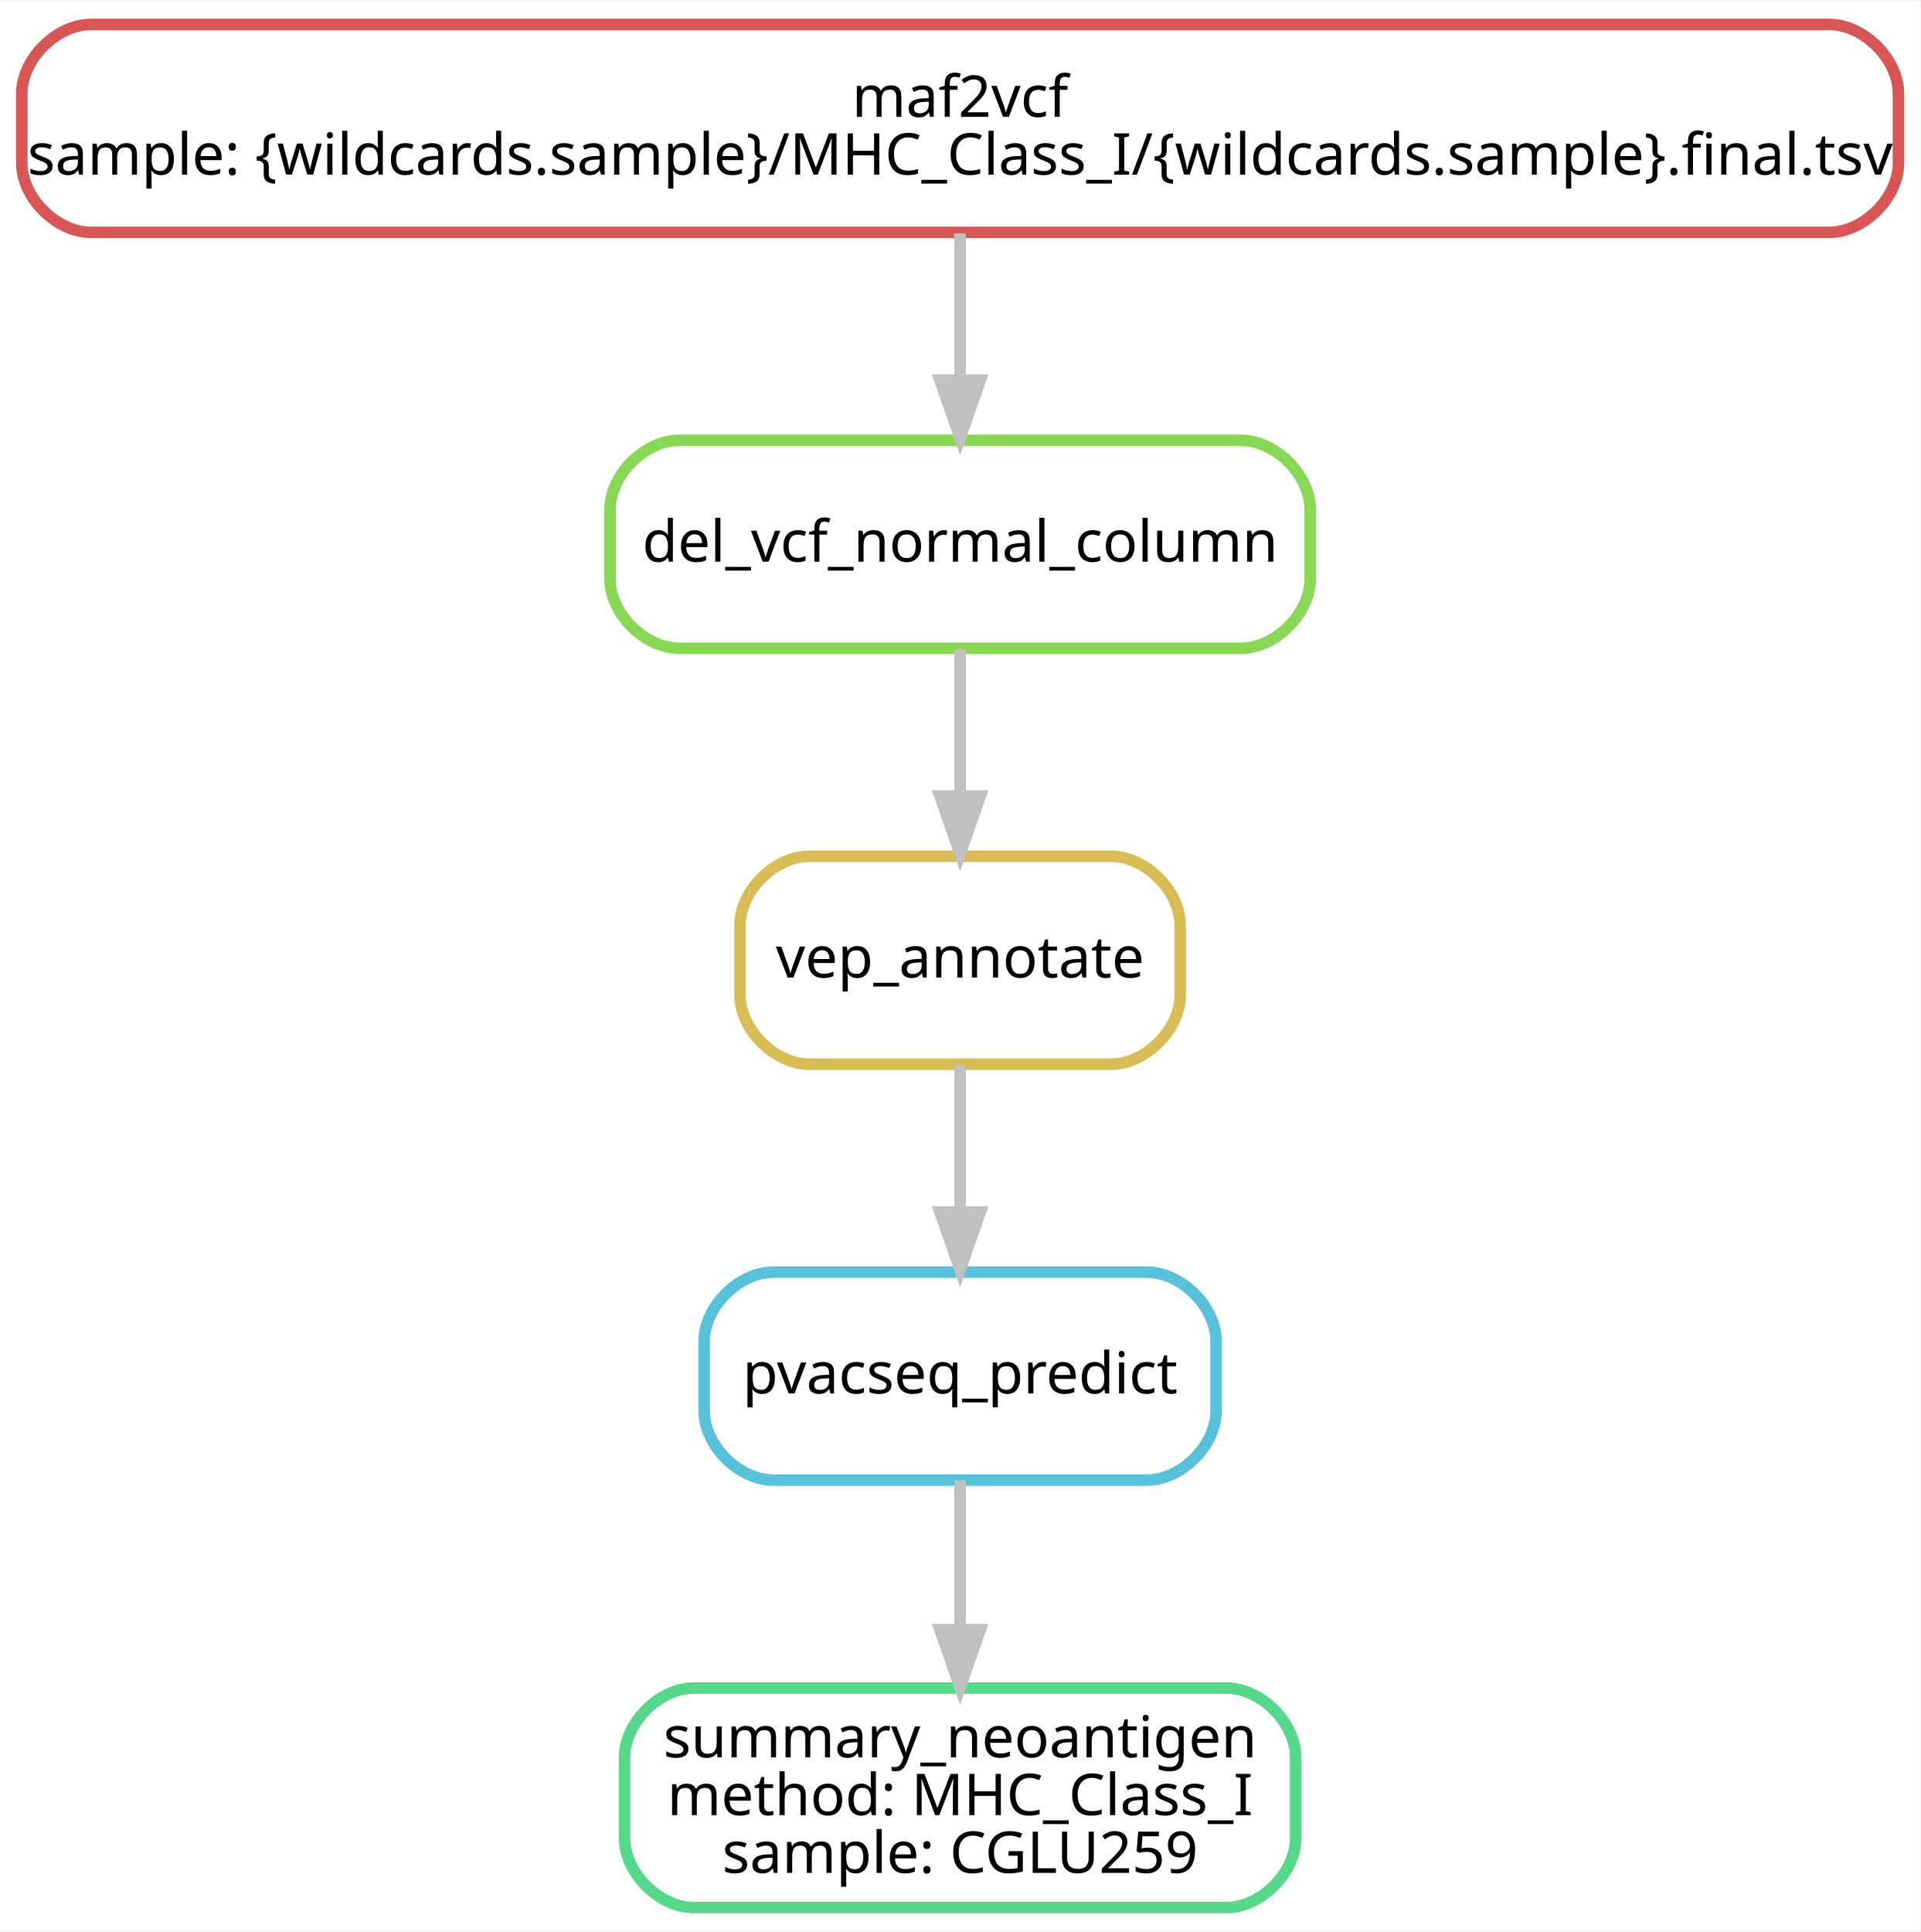
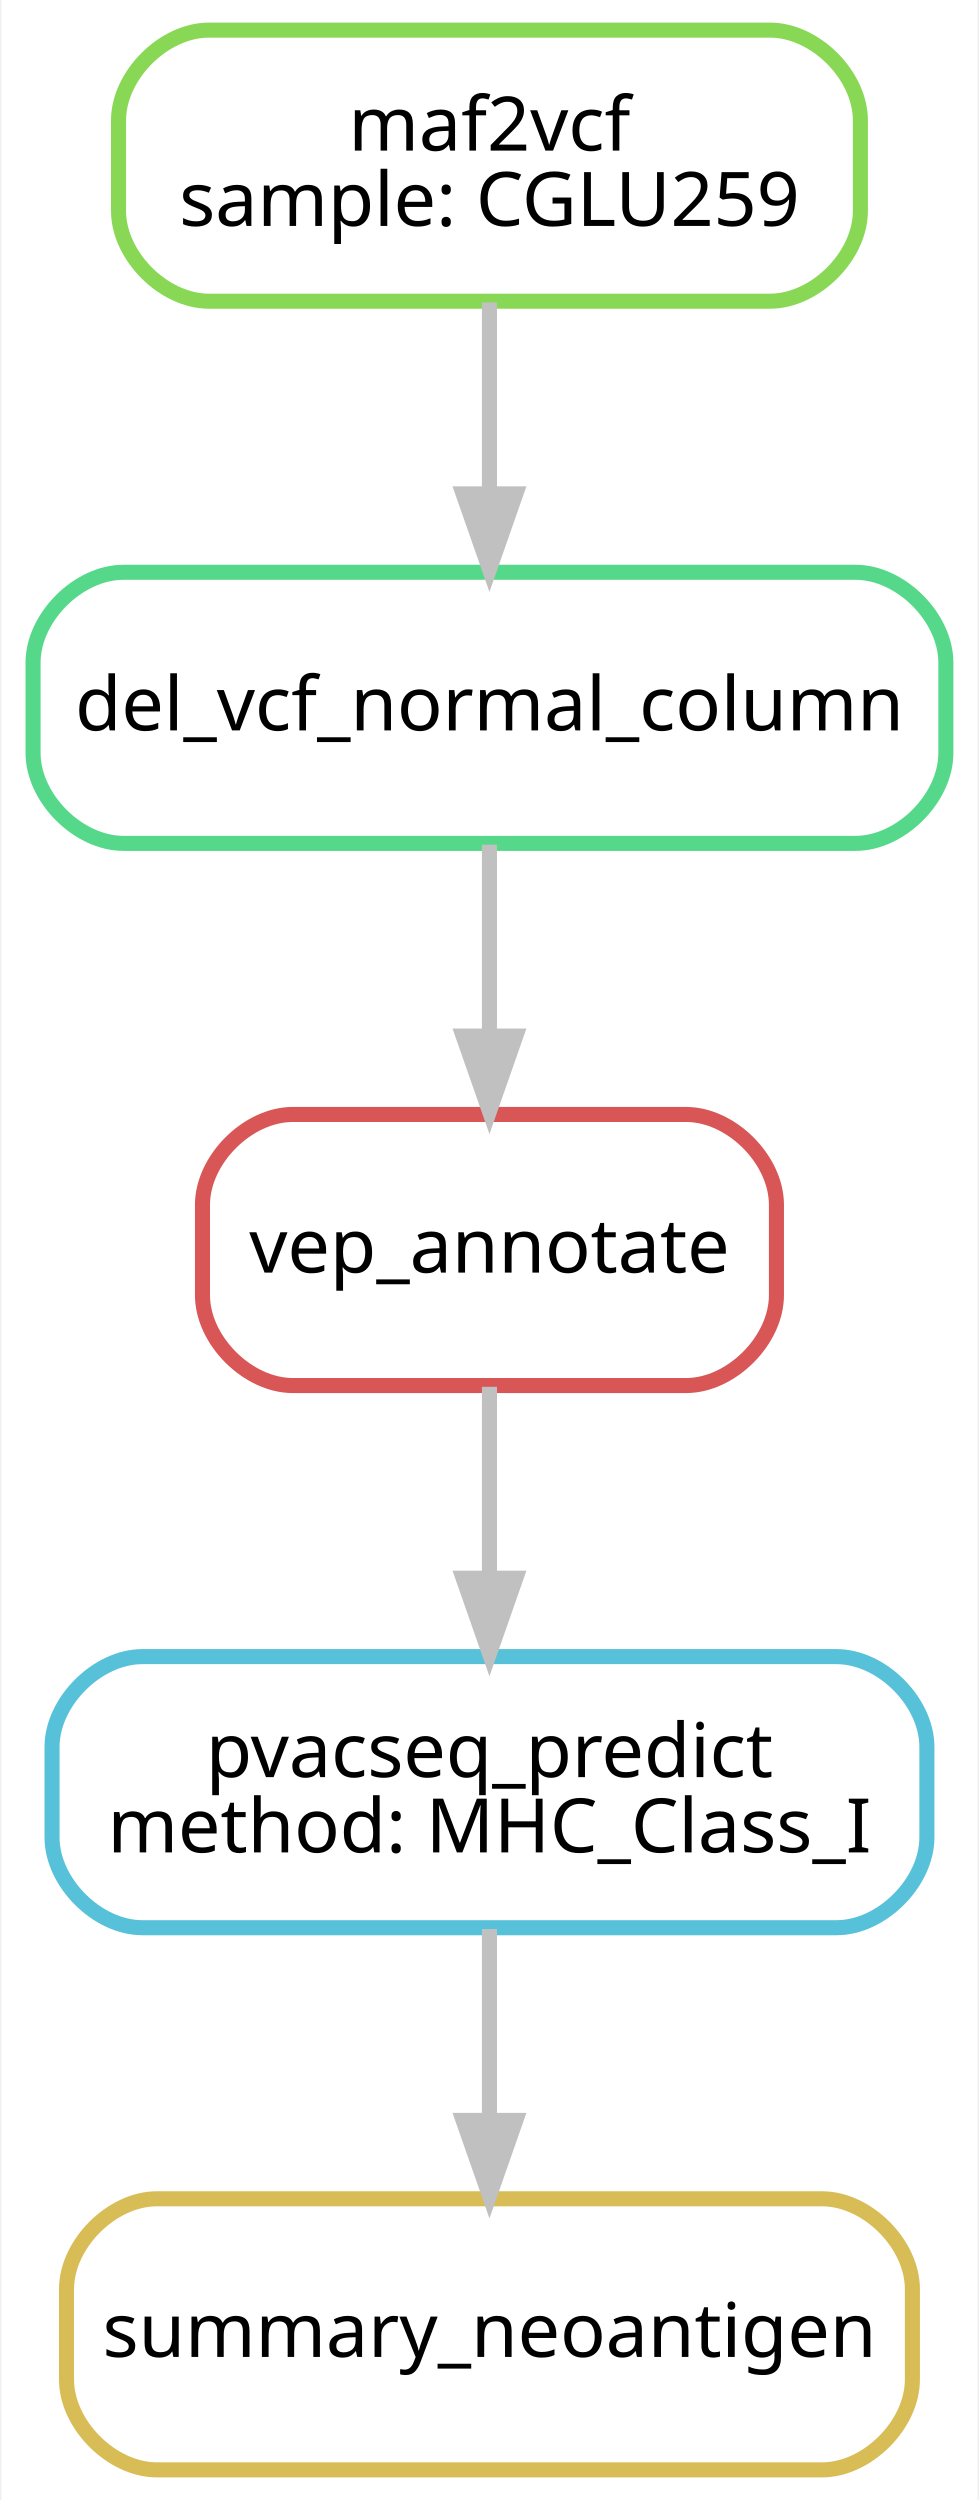
- <svg xmlns="http://www.w3.org/2000/svg" width="332pt" height="334pt" viewBox="0.00 0.00 332.46 334.00">
-   <g id="graph0" class="graph" transform="scale(1 1) rotate(0) translate(4 330)">
-     <polygon fill="#ffffff" stroke="transparent" points="-4,4 -4,-330 328.457,-330 328.457,4 -4,4" />
+ <svg xmlns="http://www.w3.org/2000/svg" width="130pt" height="332pt" viewBox="0.00 0.00 129.61 332.00">
+   <g id="graph0" class="graph" transform="scale(1 1) rotate(0) translate(4 328)">
+     <polygon fill="#ffffff" stroke="transparent" points="-4,4 -4,-328 125.61,-328 125.61,4 -4,4" />
    <g id="node1" class="node">
-       <path fill="none" stroke="#56d88a" stroke-width="2" d="M208.32,-38C208.32,-38 116.137,-38 116.137,-38 110.137,-38 104.137,-32 104.137,-26 104.137,-26 104.137,-12 104.137,-12 104.137,-6 110.137,0 116.137,0 116.137,0 208.32,0 208.32,0 214.32,0 220.32,-6 220.32,-12 220.32,-12 220.32,-26 220.32,-26 220.32,-32 214.32,-38 208.32,-38" />
-       <text text-anchor="middle" x="162.228" y="-26" font-family="sans" font-size="10.00" fill="#000000">summary_neoantigen</text>
-       <text text-anchor="middle" x="162.228" y="-16" font-family="sans" font-size="10.00" fill="#000000">method: MHC_Class_I</text>
-       <text text-anchor="middle" x="162.228" y="-6" font-family="sans" font-size="10.00" fill="#000000">sample: CGLU259</text>
+       <path fill="none" stroke="#d8bc56" stroke-width="2" d="M104.972,-36C104.972,-36 16.638,-36 16.638,-36 10.638,-36 4.638,-30 4.638,-24 4.638,-24 4.638,-12 4.638,-12 4.638,-6 10.638,0 16.638,0 16.638,0 104.972,0 104.972,0 110.972,0 116.972,-6 116.972,-12 116.972,-12 116.972,-24 116.972,-24 116.972,-30 110.972,-36 104.972,-36" />
+       <text text-anchor="middle" x="60.805" y="-15" font-family="sans" font-size="10.00" fill="#000000">summary_neoantigen</text>
    </g>
    <g id="node2" class="node">
-       <path fill="none" stroke="#56c1d8" stroke-width="2" d="M194.551,-110C194.551,-110 129.906,-110 129.906,-110 123.906,-110 117.906,-104 117.906,-98 117.906,-98 117.906,-86 117.906,-86 117.906,-80 123.906,-74 129.906,-74 129.906,-74 194.551,-74 194.551,-74 200.551,-74 206.551,-80 206.551,-86 206.551,-86 206.551,-98 206.551,-98 206.551,-104 200.551,-110 194.551,-110" />
-       <text text-anchor="middle" x="162.228" y="-89" font-family="sans" font-size="10.00" fill="#000000">pvacseq_predict</text>
+       <path fill="none" stroke="#56c1d8" stroke-width="2" d="M106.897,-108C106.897,-108 14.714,-108 14.714,-108 8.714,-108 2.714,-102 2.714,-96 2.714,-96 2.714,-84 2.714,-84 2.714,-78 8.714,-72 14.714,-72 14.714,-72 106.897,-72 106.897,-72 112.897,-72 118.897,-78 118.897,-84 118.897,-84 118.897,-96 118.897,-96 118.897,-102 112.897,-108 106.897,-108" />
+       <text text-anchor="middle" x="60.805" y="-92" font-family="sans" font-size="10.00" fill="#000000">pvacseq_predict</text>
+       <text text-anchor="middle" x="60.805" y="-82" font-family="sans" font-size="10.00" fill="#000000">method: MHC_Class_I</text>
    </g>
    <g id="edge1" class="edge">
-       <path fill="none" stroke="#c0c0c0" stroke-width="2" d="M162.228,-73.955C162.228,-66.211 162.228,-56.962 162.228,-48.281" />
-       <polygon fill="#c0c0c0" stroke="#c0c0c0" stroke-width="2" points="165.729,-48.113 162.228,-38.113 158.729,-48.113 165.729,-48.113" />
+       <path fill="none" stroke="#c0c0c0" stroke-width="2" d="M60.805,-71.831C60.805,-64.131 60.805,-54.974 60.805,-46.417" />
+       <polygon fill="#c0c0c0" stroke="#c0c0c0" stroke-width="2" points="64.305,-46.413 60.805,-36.413 57.305,-46.413 64.305,-46.413" />
    </g>
    <g id="node3" class="node">
-       <path fill="none" stroke="#d8bc56" stroke-width="2" d="M188.34,-182C188.34,-182 136.117,-182 136.117,-182 130.117,-182 124.117,-176 124.117,-170 124.117,-170 124.117,-158 124.117,-158 124.117,-152 130.117,-146 136.117,-146 136.117,-146 188.34,-146 188.34,-146 194.34,-146 200.34,-152 200.34,-158 200.34,-158 200.34,-170 200.34,-170 200.34,-176 194.34,-182 188.34,-182" />
-       <text text-anchor="middle" x="162.228" y="-161" font-family="sans" font-size="10.00" fill="#000000">vep_annotate</text>
+       <path fill="none" stroke="#d85656" stroke-width="2" d="M86.916,-180C86.916,-180 34.694,-180 34.694,-180 28.694,-180 22.694,-174 22.694,-168 22.694,-168 22.694,-156 22.694,-156 22.694,-150 28.694,-144 34.694,-144 34.694,-144 86.916,-144 86.916,-144 92.916,-144 98.916,-150 98.916,-156 98.916,-156 98.916,-168 98.916,-168 98.916,-174 92.916,-180 86.916,-180" />
+       <text text-anchor="middle" x="60.805" y="-159" font-family="sans" font-size="10.00" fill="#000000">vep_annotate</text>
    </g>
    <g id="edge2" class="edge">
-       <path fill="none" stroke="#c0c0c0" stroke-width="2" d="M162.228,-145.831C162.228,-138.131 162.228,-128.974 162.228,-120.417" />
-       <polygon fill="#c0c0c0" stroke="#c0c0c0" stroke-width="2" points="165.729,-120.413 162.228,-110.413 158.729,-120.413 165.729,-120.413" />
+       <path fill="none" stroke="#c0c0c0" stroke-width="2" d="M60.805,-143.831C60.805,-136.131 60.805,-126.974 60.805,-118.417" />
+       <polygon fill="#c0c0c0" stroke="#c0c0c0" stroke-width="2" points="64.305,-118.413 60.805,-108.413 57.305,-118.413 64.305,-118.413" />
    </g>
    <g id="node4" class="node">
-       <path fill="none" stroke="#88d856" stroke-width="2" d="M210.839,-254C210.839,-254 113.618,-254 113.618,-254 107.618,-254 101.618,-248 101.618,-242 101.618,-242 101.618,-230 101.618,-230 101.618,-224 107.618,-218 113.618,-218 113.618,-218 210.839,-218 210.839,-218 216.839,-218 222.839,-224 222.839,-230 222.839,-230 222.839,-242 222.839,-242 222.839,-248 216.839,-254 210.839,-254" />
-       <text text-anchor="middle" x="162.228" y="-233" font-family="sans" font-size="10.00" fill="#000000">del_vcf_normal_column</text>
+       <path fill="none" stroke="#56d88a" stroke-width="2" d="M109.416,-252C109.416,-252 12.194,-252 12.194,-252 6.194,-252 .194,-246 .194,-240 .194,-240 .194,-228 .194,-228 .194,-222 6.194,-216 12.194,-216 12.194,-216 109.416,-216 109.416,-216 115.416,-216 121.416,-222 121.416,-228 121.416,-228 121.416,-240 121.416,-240 121.416,-246 115.416,-252 109.416,-252" />
+       <text text-anchor="middle" x="60.805" y="-231" font-family="sans" font-size="10.00" fill="#000000">del_vcf_normal_column</text>
    </g>
    <g id="edge3" class="edge">
-       <path fill="none" stroke="#c0c0c0" stroke-width="2" d="M162.228,-217.831C162.228,-210.131 162.228,-200.974 162.228,-192.417" />
-       <polygon fill="#c0c0c0" stroke="#c0c0c0" stroke-width="2" points="165.729,-192.413 162.228,-182.413 158.729,-192.413 165.729,-192.413" />
+       <path fill="none" stroke="#c0c0c0" stroke-width="2" d="M60.805,-215.831C60.805,-208.131 60.805,-198.974 60.805,-190.417" />
+       <polygon fill="#c0c0c0" stroke="#c0c0c0" stroke-width="2" points="64.305,-190.413 60.805,-180.413 57.305,-190.413 64.305,-190.413" />
    </g>
    <g id="node5" class="node">
-       <path fill="none" stroke="#d85656" stroke-width="2" d="M312.686,-326C312.686,-326 11.771,-326 11.771,-326 5.771,-326 -.229,-320 -.229,-314 -.229,-314 -.229,-302 -.229,-302 -.229,-296 5.771,-290 11.771,-290 11.771,-290 312.686,-290 312.686,-290 318.686,-290 324.686,-296 324.686,-302 324.686,-302 324.686,-314 324.686,-314 324.686,-320 318.686,-326 312.686,-326" />
-       <text text-anchor="middle" x="162.228" y="-310" font-family="sans" font-size="10.00" fill="#000000">maf2vcf</text>
-       <text text-anchor="middle" x="162.228" y="-300" font-family="sans" font-size="10.00" fill="#000000">sample: {wildcards.sample}/MHC_Class_I/{wildcards.sample}.final.tsv</text>
+       <path fill="none" stroke="#88d856" stroke-width="2" d="M98.066,-324C98.066,-324 23.544,-324 23.544,-324 17.544,-324 11.544,-318 11.544,-312 11.544,-312 11.544,-300 11.544,-300 11.544,-294 17.544,-288 23.544,-288 23.544,-288 98.066,-288 98.066,-288 104.066,-288 110.066,-294 110.066,-300 110.066,-300 110.066,-312 110.066,-312 110.066,-318 104.066,-324 98.066,-324" />
+       <text text-anchor="middle" x="60.805" y="-308" font-family="sans" font-size="10.00" fill="#000000">maf2vcf</text>
+       <text text-anchor="middle" x="60.805" y="-298" font-family="sans" font-size="10.00" fill="#000000">sample: CGLU259</text>
    </g>
    <g id="edge4" class="edge">
-       <path fill="none" stroke="#c0c0c0" stroke-width="2" d="M162.228,-289.831C162.228,-282.131 162.228,-272.974 162.228,-264.417" />
-       <polygon fill="#c0c0c0" stroke="#c0c0c0" stroke-width="2" points="165.729,-264.413 162.228,-254.413 158.729,-264.413 165.729,-264.413" />
+       <path fill="none" stroke="#c0c0c0" stroke-width="2" d="M60.805,-287.831C60.805,-280.131 60.805,-270.974 60.805,-262.417" />
+       <polygon fill="#c0c0c0" stroke="#c0c0c0" stroke-width="2" points="64.305,-262.413 60.805,-252.413 57.305,-262.413 64.305,-262.413" />
    </g>
  </g>
</svg>
